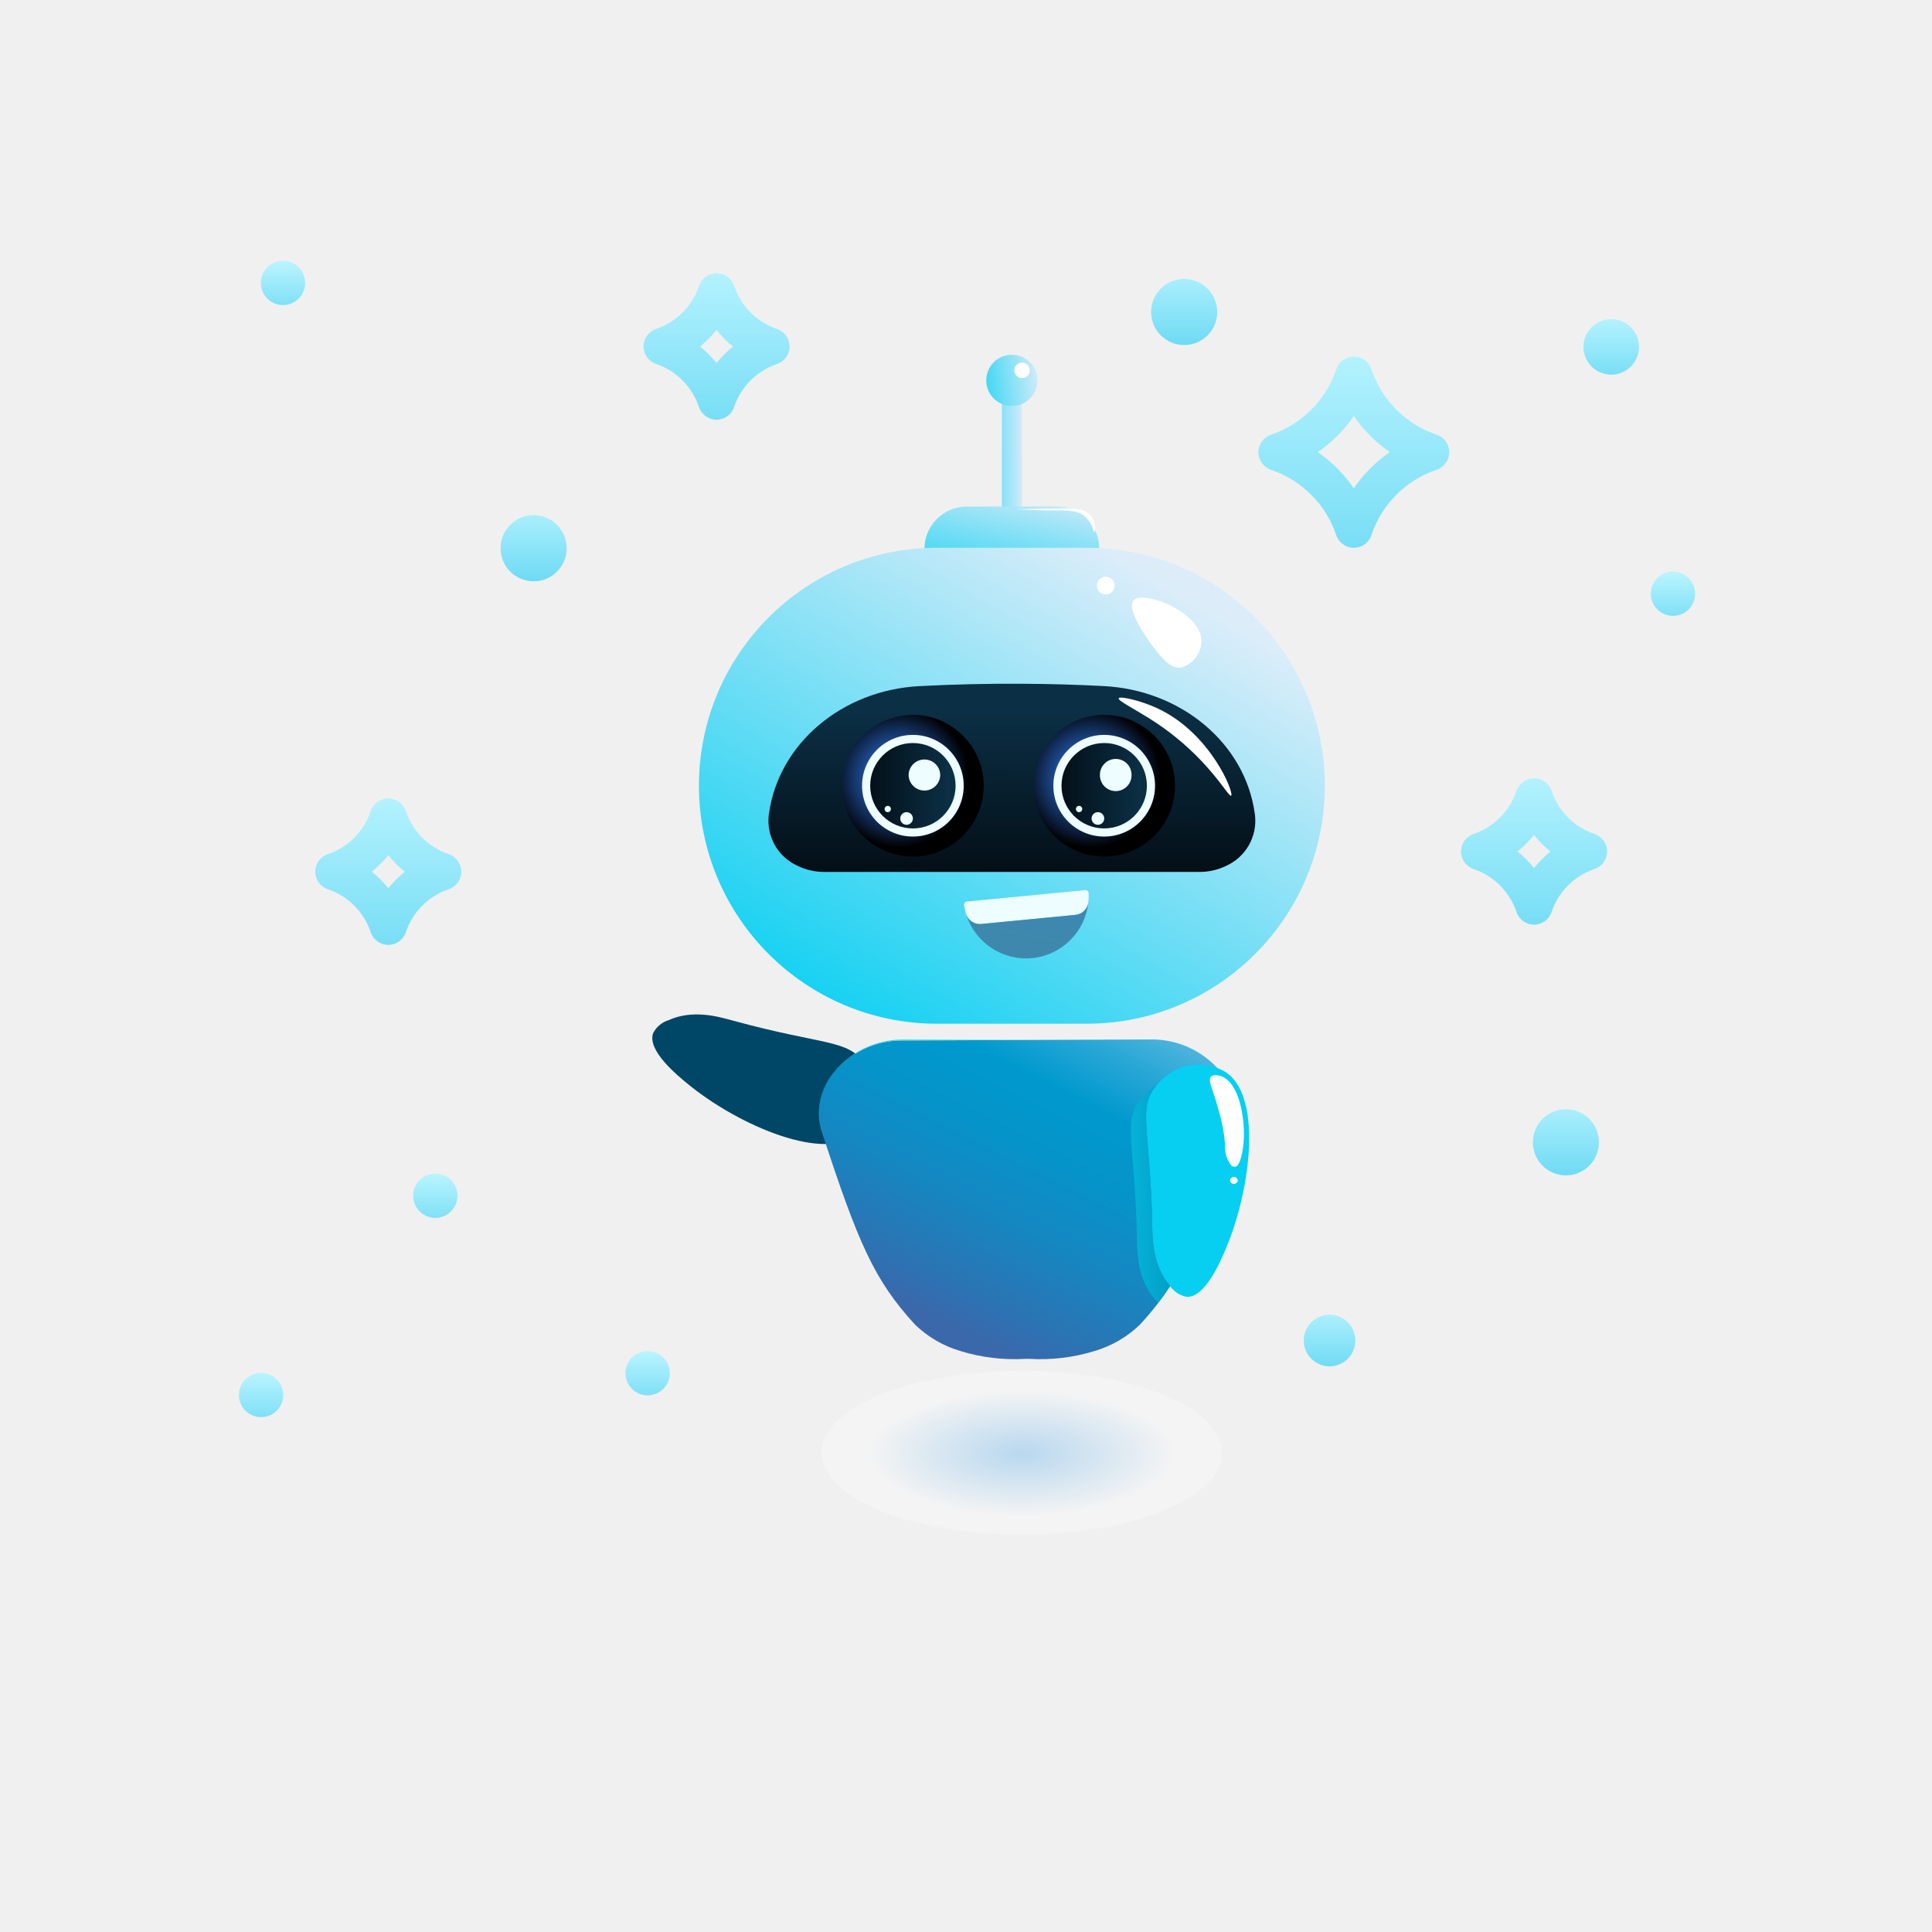
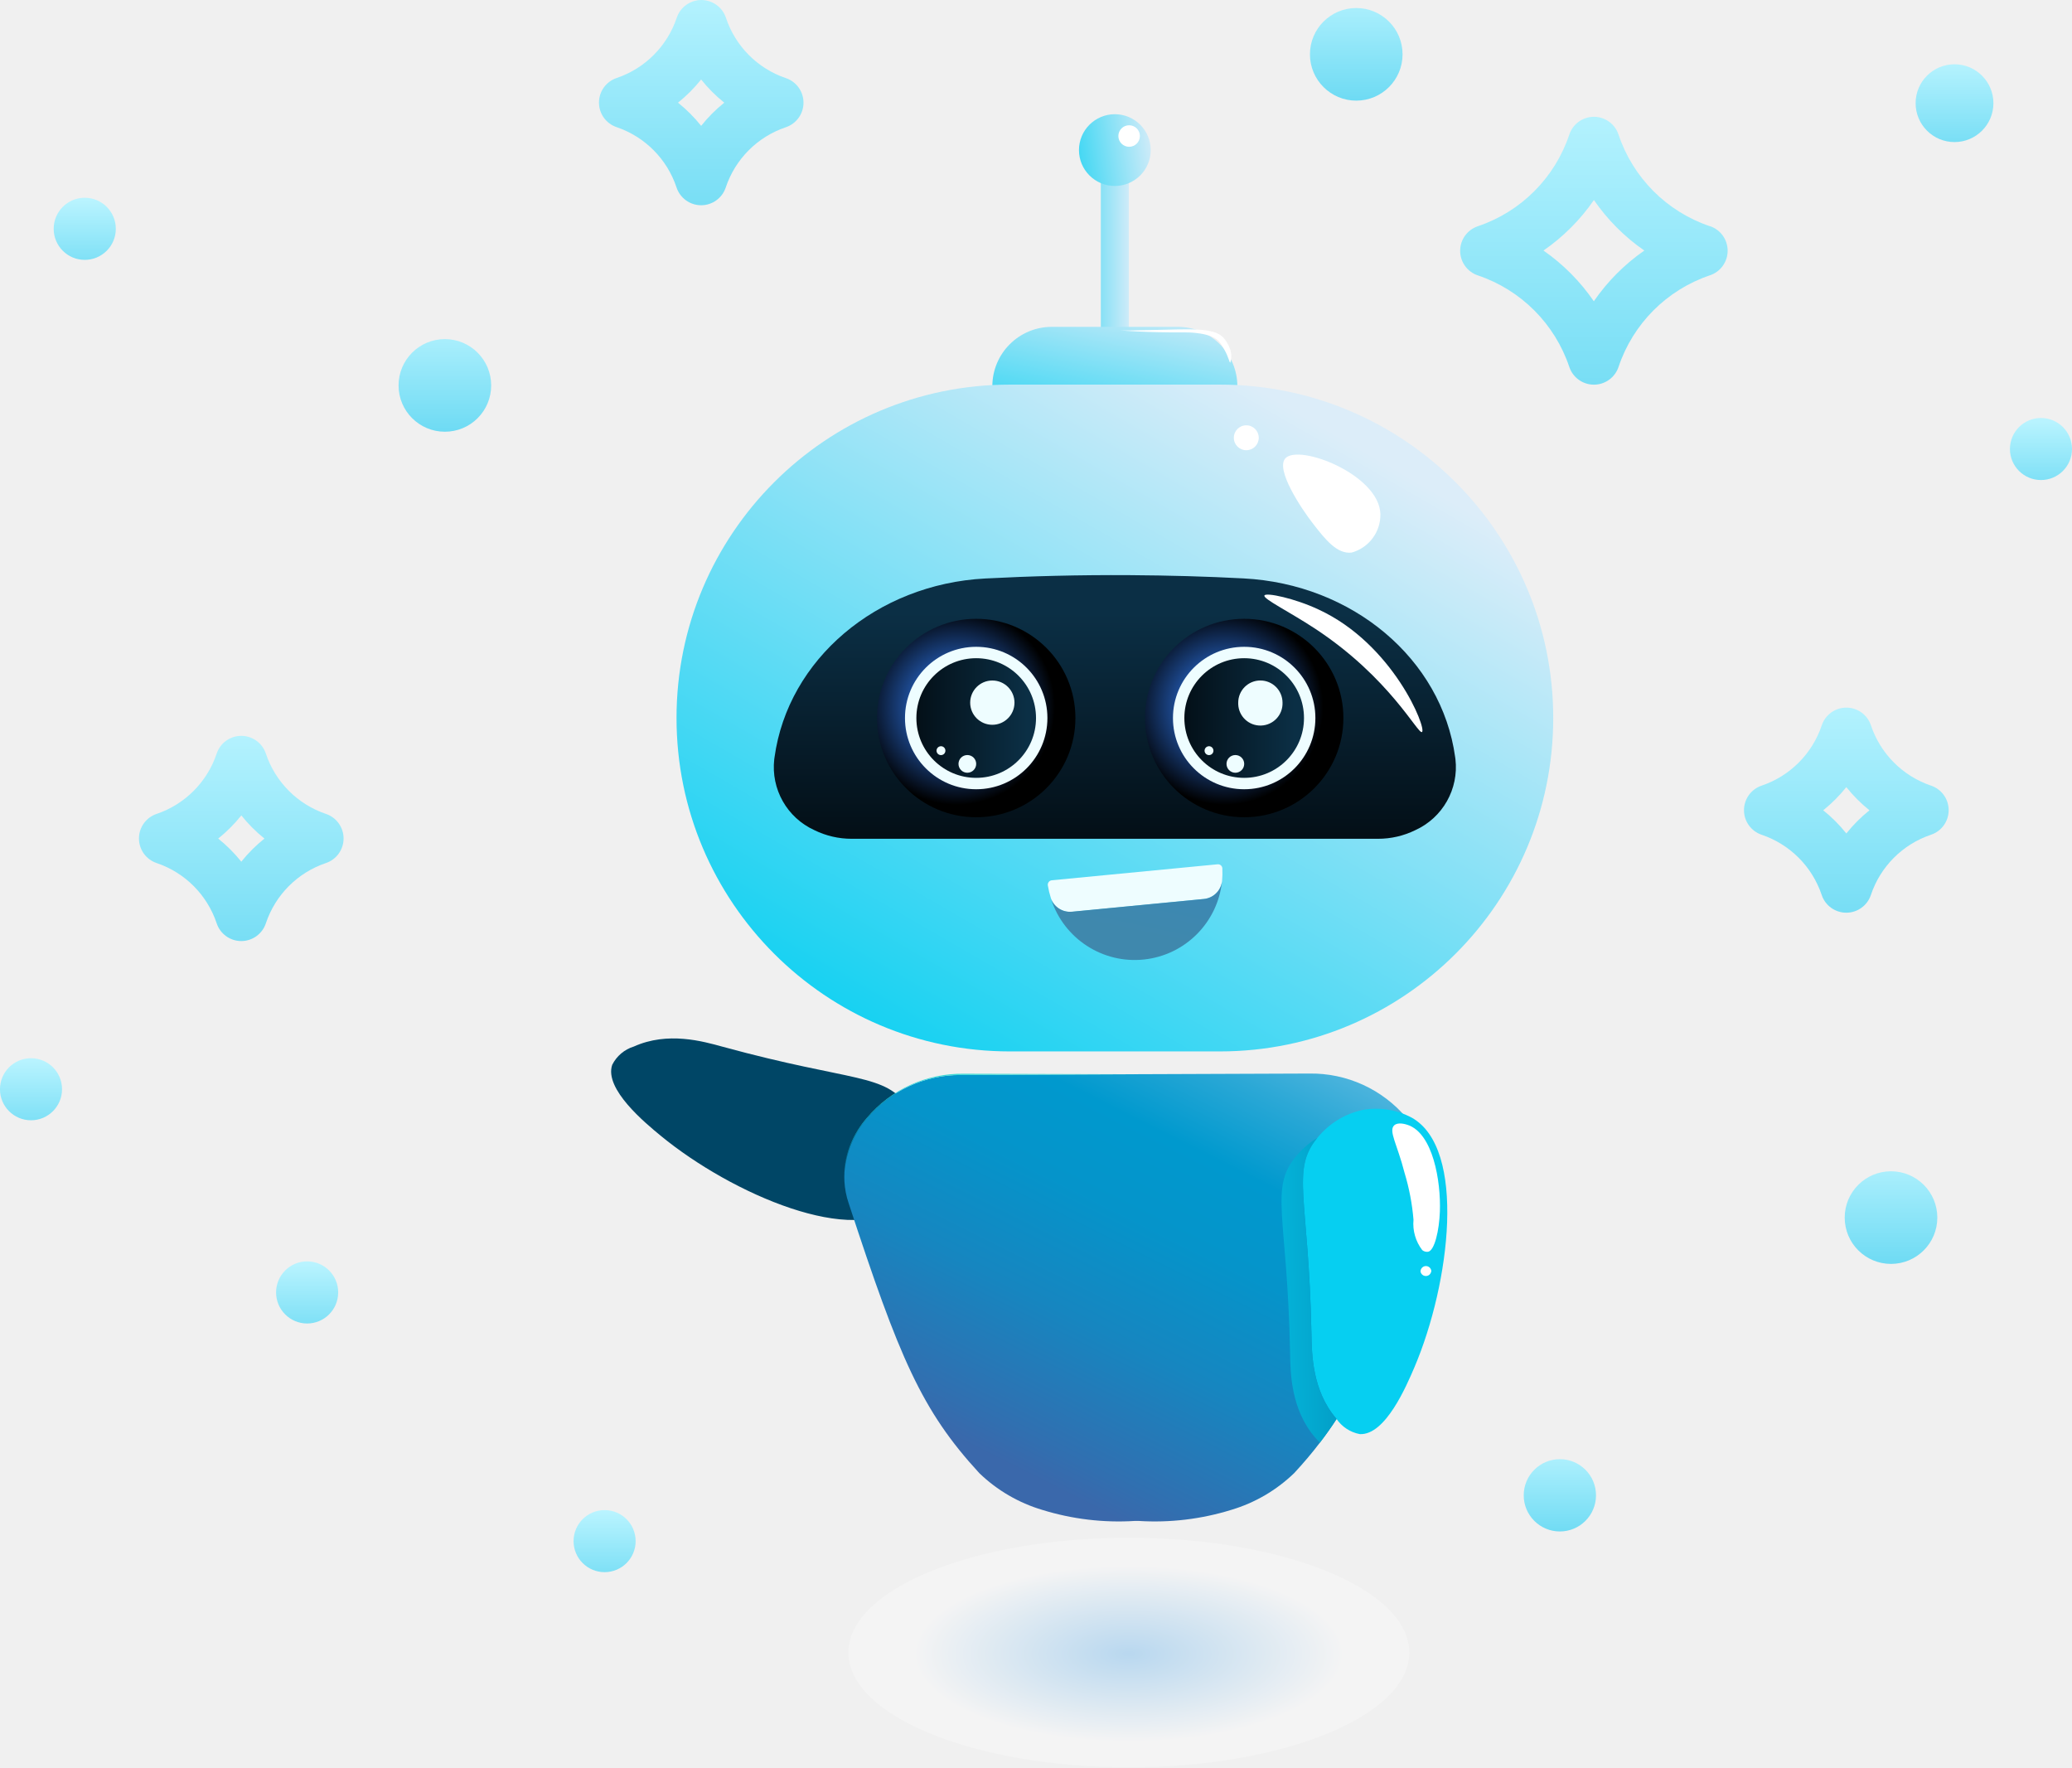
- <svg xmlns="http://www.w3.org/2000/svg" xmlns:xlink="http://www.w3.org/1999/xlink" id="Capa_1" data-name="Capa 1" viewBox="0 0 1000 1000">
+ <svg xmlns="http://www.w3.org/2000/svg" xmlns:xlink="http://www.w3.org/1999/xlink" id="Capa_1" data-name="Capa 1" viewBox="0 0 693.09 591.12">
  <defs>
-     <style>.cls-1{fill:url(#Degradado_sin_nombre_44);}.cls-2{fill:url(#Degradado_sin_nombre_14);}.cls-3{fill:url(#Degradado_sin_nombre_14-2);}.cls-4{fill:url(#Degradado_sin_nombre_14-3);}.cls-5{fill:url(#Degradado_sin_nombre_9);}.cls-6{fill:url(#Degradado_sin_nombre_8);}.cls-7{fill:#eefdff;}.cls-8{fill:url(#Degradado_sin_nombre_9-2);}.cls-9{fill:url(#Degradado_sin_nombre_8-2);}.cls-10{fill:url(#Degradado_sin_nombre_9-3);}.cls-11{fill:url(#Degradado_sin_nombre_14-4);}.cls-12{fill:#fff;}.cls-13{fill:url(#Degradado_sin_nombre_11);}.cls-14{fill:url(#Degradado_sin_nombre_12);}.cls-15{fill:url(#Degradado_sin_nombre_13);}.cls-16{fill:url(#Degradado_sin_nombre_14-5);}.cls-17{fill:url(#Degradado_sin_nombre_15);}.cls-18{opacity:0.25;isolation:isolate;fill:url(#Degradado_sin_nombre_16);}.cls-19{fill:url(#Degradado_sin_nombre_30);}.cls-20{fill:url(#Degradado_sin_nombre_30-2);}.cls-21{fill:url(#Degradado_sin_nombre_30-3);}.cls-22{fill:url(#Degradado_sin_nombre_30-4);}.cls-23{fill:url(#Degradado_sin_nombre_30-5);}.cls-24{fill:url(#Degradado_sin_nombre_30-6);}.cls-25{fill:url(#Degradado_sin_nombre_30-7);}.cls-26{fill:url(#Degradado_sin_nombre_30-8);}.cls-27{fill:url(#Degradado_sin_nombre_30-9);}.cls-28{fill:url(#Degradado_sin_nombre_30-10);}.cls-29{fill:url(#Degradado_sin_nombre_30-11);}.cls-30{fill:url(#Degradado_sin_nombre_30-12);}.cls-31{fill:url(#Degradado_sin_nombre_30-13);}.cls-32{fill:url(#Degradado_sin_nombre_30-14);}</style>
-     <linearGradient id="Degradado_sin_nombre_44" x1="-1879.65" y1="984.8" x2="-1872.61" y2="997.19" gradientTransform="matrix(23.67, 0, 0, -13.79, 44364.21, 14672.98)" gradientUnits="userSpaceOnUse">
+     <style>.cls-1{fill:url(#Degradado_sin_nombre_20);}.cls-2{fill:url(#Degradado_sin_nombre_19);}.cls-3{fill:url(#Degradado_sin_nombre_19-2);}.cls-4{fill:url(#Degradado_sin_nombre_19-3);}.cls-5{fill:url(#Degradado_sin_nombre_9);}.cls-6{fill:url(#Degradado_sin_nombre_8);}.cls-7{fill:#eefdff;}.cls-8{fill:url(#Degradado_sin_nombre_9-2);}.cls-9{fill:url(#Degradado_sin_nombre_8-2);}.cls-10{fill:url(#Degradado_sin_nombre_9-3);}.cls-11{fill:url(#Degradado_sin_nombre_19-4);}.cls-12{fill:#fff;}.cls-13{fill:url(#Degradado_sin_nombre_11);}.cls-14{fill:url(#Degradado_sin_nombre_12);}.cls-15{fill:url(#Degradado_sin_nombre_13);}.cls-16{fill:url(#Degradado_sin_nombre_19-5);}.cls-17{fill:url(#Degradado_sin_nombre_15);}.cls-18{opacity:0.25;isolation:isolate;fill:url(#Degradado_sin_nombre_16);}.cls-19{fill:url(#Degradado_sin_nombre_30);}.cls-20{fill:url(#Degradado_sin_nombre_30-2);}.cls-21{fill:url(#Degradado_sin_nombre_30-3);}.cls-22{fill:url(#Degradado_sin_nombre_30-4);}.cls-23{fill:url(#Degradado_sin_nombre_30-5);}.cls-24{fill:url(#Degradado_sin_nombre_30-6);}.cls-25{fill:url(#Degradado_sin_nombre_30-7);}.cls-26{fill:url(#Degradado_sin_nombre_30-8);}.cls-27{fill:url(#Degradado_sin_nombre_30-9);}.cls-28{fill:url(#Degradado_sin_nombre_30-10);}.cls-29{fill:url(#Degradado_sin_nombre_30-11);}.cls-30{fill:url(#Degradado_sin_nombre_30-12);}.cls-31{fill:url(#Degradado_sin_nombre_30-13);}.cls-32{fill:url(#Degradado_sin_nombre_30-14);}</style>
+     <linearGradient id="Degradado_sin_nombre_20" x1="-1701.72" y1="-319.62" x2="-1695.35" y2="-330.83" gradientTransform="translate(40147.59 5399.04) scale(23.67 13.79)" gradientUnits="userSpaceOnUse">
      <stop offset="0" stop-color="#06bed8" />
      <stop offset="1" stop-color="#004666" />
    </linearGradient>
-     <linearGradient id="Degradado_sin_nombre_14" x1="-946.04" y1="1041.97" x2="-931.45" y2="1042.29" gradientTransform="matrix(2.13, 0, 0, -13.96, 2514.88, 14785.3)" gradientUnits="userSpaceOnUse">
+     <linearGradient id="Degradado_sin_nombre_19" x1="-877.34" y1="-370.77" x2="-864.14" y2="-371.06" gradientTransform="translate(2220 5264.14) scale(2.13 13.96)" gradientUnits="userSpaceOnUse">
      <stop offset="0" stop-color="#06cff1" />
      <stop offset="1" stop-color="#dcedf9" />
    </linearGradient>
-     <linearGradient id="Degradado_sin_nombre_14-2" x1="-1830.27" y1="1029.73" x2="-1827.31" y2="1036.5" gradientTransform="matrix(18.62, 0, 0, -9.18, 34568.81, 9764.97)" xlink:href="#Degradado_sin_nombre_14" />
-     <linearGradient id="Degradado_sin_nombre_14-3" x1="-1913.46" y1="1043.58" x2="-1910.18" y2="1047.89" gradientTransform="matrix(66.62, 0, 0, -50.66, 127871.2, 53393.92)" xlink:href="#Degradado_sin_nombre_14" />
-     <linearGradient id="Degradado_sin_nombre_9" x1="-1902.49" y1="1035.82" x2="-1902.46" y2="1040.19" gradientTransform="matrix(51.82, 0, 0, -20.02, 99116.95, 21192.53)" gradientUnits="userSpaceOnUse">
+     <linearGradient id="Degradado_sin_nombre_19-2" x1="-1657.22" y1="-366.75" x2="-1654.54" y2="-372.88" gradientTransform="translate(31206.79 3522.89) scale(18.62 9.18)" xlink:href="#Degradado_sin_nombre_19" />
+     <linearGradient id="Degradado_sin_nombre_19-3" x1="-1731" y1="-362.13" x2="-1728.03" y2="-366.04" gradientTransform="translate(115665.88 18827.16) scale(66.62 50.66)" xlink:href="#Degradado_sin_nombre_19" />
+     <linearGradient id="Degradado_sin_nombre_9" x1="-1721.48" y1="-361.14" x2="-1721.46" y2="-365.09" gradientTransform="translate(89664.43 7644.81) scale(51.82 20.02)" gradientUnits="userSpaceOnUse">
      <stop offset="0" stop-color="#030d14" />
      <stop offset="1" stop-color="#0b2f45" />
    </linearGradient>
-     <radialGradient id="Degradado_sin_nombre_8" cx="-1804.37" cy="1033.82" r="2.41" gradientTransform="matrix(15.08, 0, 0, -15.08, 27675.13, 15992.49)" gradientUnits="userSpaceOnUse">
+     <radialGradient id="Degradado_sin_nombre_8" cx="-1634.72" cy="-362.51" r="2.18" gradientTransform="translate(24971.55 5703.01) scale(15.08)" gradientUnits="userSpaceOnUse">
      <stop offset="0.13" stop-color="#3280fc" />
      <stop offset="1" />
    </radialGradient>
-     <linearGradient id="Degradado_sin_nombre_9-2" x1="-1714.9" y1="1022.44" x2="-1710.04" y2="1022.44" gradientTransform="matrix(9.09, 0, 0, -9.09, 16035.42, 9698.65)" xlink:href="#Degradado_sin_nombre_9" />
-     <radialGradient id="Degradado_sin_nombre_8-2" cx="-1799.15" cy="1033.82" r="2.41" gradientTransform="matrix(15.08, 0, 0, -15.08, 27695.5, 15992.49)" xlink:href="#Degradado_sin_nombre_8" />
-     <linearGradient id="Degradado_sin_nombre_9-3" x1="-1706.24" y1="1022.44" x2="-1701.38" y2="1022.44" gradientTransform="matrix(9.09, 0, 0, -9.09, 16055.78, 9698.65)" xlink:href="#Degradado_sin_nombre_9" />
-     <linearGradient id="Degradado_sin_nombre_14-4" x1="-1555.82" y1="1033.17" x2="-1548.28" y2="1034.27" gradientTransform="matrix(5.45, 0, 0, -5.45, 8978.14, 5833.79)" xlink:href="#Degradado_sin_nombre_14" />
-     <linearGradient id="Degradado_sin_nombre_11" x1="-1778.9" y1="997.05" x2="-1774.03" y2="1007.61" gradientTransform="matrix(12.98, 0, 0, -5.98, 23607.21, 6445.69)" gradientUnits="userSpaceOnUse">
+     <linearGradient id="Degradado_sin_nombre_9-2" x1="-1555.84" y1="-360.63" x2="-1551.43" y2="-360.63" gradientTransform="translate(14445.98 3518.31) scale(9.09)" xlink:href="#Degradado_sin_nombre_9" />
+     <radialGradient id="Degradado_sin_nombre_8-2" cx="-1630.12" cy="-362.51" r="2.18" gradientTransform="translate(24991.92 5703.01) scale(15.08)" xlink:href="#Degradado_sin_nombre_8" />
+     <linearGradient id="Degradado_sin_nombre_9-3" x1="-1548.21" y1="-360.63" x2="-1543.81" y2="-360.63" gradientTransform="translate(14466.34 3518.31) scale(9.09)" xlink:href="#Degradado_sin_nombre_9" />
+     <linearGradient id="Degradado_sin_nombre_19-4" x1="-1415.71" y1="-384.76" x2="-1408.88" y2="-385.76" gradientTransform="translate(8150.44 2281.09) scale(5.45)" xlink:href="#Degradado_sin_nombre_19" />
+     <linearGradient id="Degradado_sin_nombre_11" x1="-1611.88" y1="-349.19" x2="-1607.47" y2="-358.75" gradientTransform="translate(21378.93 2529.41) scale(12.98 5.98)" gradientUnits="userSpaceOnUse">
      <stop offset="0" stop-color="#3f88ad" />
      <stop offset="1" stop-color="#3487c4" />
    </linearGradient>
-     <linearGradient id="Degradado_sin_nombre_12" x1="-1897.01" y1="1036.78" x2="-1893.24" y2="1042.53" gradientTransform="matrix(44.43, 0, 0, -34.03, 84750.36, 35955.21)" gradientUnits="userSpaceOnUse">
+     <linearGradient id="Degradado_sin_nombre_12" x1="-1716.57" y1="-358.05" x2="-1713.16" y2="-363.26" gradientTransform="translate(76672.38 12796.63) scale(44.43 34.03)" gradientUnits="userSpaceOnUse">
      <stop offset="0" stop-color="#3a68ab" />
      <stop offset="0.05" stop-color="#316fb0" />
      <stop offset="0.24" stop-color="#1686c0" />
      <stop offset="0.41" stop-color="#0594ca" />
      <stop offset="0.54" stop-color="#0099ce" />
      <stop offset="0.66" stop-color="#2ba8d6" />
      <stop offset="0.92" stop-color="#99cfed" />
      <stop offset="1" stop-color="#bcdcf4" />
    </linearGradient>
-     <linearGradient id="Degradado_sin_nombre_13" x1="-1850.07" y1="997.6" x2="-1845.54" y2="1013.25" gradientTransform="matrix(22.21, 0, 0, -7.52, 41551.36, 8078.18)" gradientUnits="userSpaceOnUse">
+     <linearGradient id="Degradado_sin_nombre_13" x1="-1675.34" y1="-343.3" x2="-1671.24" y2="-357.47" gradientTransform="translate(37606.3 3105.46) scale(22.21 7.52)" gradientUnits="userSpaceOnUse">
      <stop offset="0.04" stop-color="#06cff1" />
      <stop offset="1" stop-color="#defa8e" />
    </linearGradient>
-     <linearGradient id="Degradado_sin_nombre_14-5" x1="-1585.85" y1="1070.02" x2="-1573.28" y2="1072.92" gradientTransform="matrix(10.97, 0, 0, -24.72, 19714.97, 26171.55)" xlink:href="#Degradado_sin_nombre_14" />
-     <linearGradient id="Degradado_sin_nombre_15" x1="-1425.85" y1="1031.71" x2="-1404.58" y2="1033.71" gradientTransform="matrix(4.18, 0, 0, -23.16, 6518.17, 24535.99)" gradientUnits="userSpaceOnUse">
+     <linearGradient id="Degradado_sin_nombre_19-5" x1="-1438.27" y1="-390.19" x2="-1426.89" y2="-392.82" gradientTransform="translate(17860.55 9399.63) scale(10.97 24.72)" xlink:href="#Degradado_sin_nombre_19" />
+     <linearGradient id="Degradado_sin_nombre_15" x1="-1300.95" y1="-356.34" x2="-1281.7" y2="-358.15" gradientTransform="translate(5926.69 8834.23) scale(4.18 23.16)" gradientUnits="userSpaceOnUse">
      <stop offset="0" stop-color="#06cff1" />
      <stop offset="1" stop-color="#0074a2" />
    </linearGradient>
-     <radialGradient id="Degradado_sin_nombre_16" cx="528.91" cy="751.93" r="79.18" gradientTransform="translate(0 444.1) scale(1 0.41)" gradientUnits="userSpaceOnUse">
+     <radialGradient id="Degradado_sin_nombre_16" cx="462.3" cy="555.17" r="71.69" gradientTransform="matrix(1, 0, 0, -0.41, -84.7, 780.76)" gradientUnits="userSpaceOnUse">
      <stop offset="0" stop-color="#128eec" />
      <stop offset="1" stop-color="#fff" />
    </radialGradient>
-     <linearGradient id="Degradado_sin_nombre_30" x1="-1822.46" y1="1003.78" x2="-1822.46" y2="1045.84" gradientTransform="matrix(15.55, 0, 0, -15.58, 28534.26, 16535.28)" gradientUnits="userSpaceOnUse">
+     <linearGradient id="Degradado_sin_nombre_30" x1="-1650.33" y1="-335" x2="-1650.33" y2="-373.08" gradientTransform="translate(25827.96 6033.4) scale(15.55 15.58)" gradientUnits="userSpaceOnUse">
      <stop offset="0" stop-color="#3194f8" />
      <stop offset="0.32" stop-color="#63a7f5" />
      <stop offset="0.47" stop-color="#2ac4e9" />
      <stop offset="0.75" stop-color="#baf4ff" />
      <stop offset="0.9" stop-color="#efbad3" />
      <stop offset="1" stop-color="#efbad3" />
    </linearGradient>
-     <linearGradient id="Degradado_sin_nombre_30-2" x1="-1792.2" y1="1004.31" x2="-1792.2" y2="1046.37" gradientTransform="matrix(15.55, 0, 0, -15.58, 28664.03, 16532.07)" xlink:href="#Degradado_sin_nombre_30" />
-     <linearGradient id="Degradado_sin_nombre_30-3" x1="-1813.82" y1="1017.63" x2="-1813.82" y2="1059.69" gradientTransform="matrix(15.55, 0, 0, -15.58, 28576.98, 16479.39)" xlink:href="#Degradado_sin_nombre_30" />
-     <linearGradient id="Degradado_sin_nombre_30-4" x1="-1529.48" y1="933.77" x2="-1529.48" y2="975.83" gradientTransform="matrix(5.49, 0, 0, -5.49, 9081.95, 5973.84)" xlink:href="#Degradado_sin_nombre_30" />
-     <linearGradient id="Degradado_sin_nombre_30-5" x1="-1606.83" y1="964.92" x2="-1606.83" y2="1006.98" gradientTransform="matrix(7.04, 0, 0, -7.04, 12116.18, 7579.8)" xlink:href="#Degradado_sin_nombre_30" />
-     <linearGradient id="Degradado_sin_nombre_30-6" x1="-1667.15" y1="999.64" x2="-1667.15" y2="1041.7" gradientTransform="matrix(7.04, 0, 0, -7.04, 12006.3, 7516.57)" xlink:href="#Degradado_sin_nombre_30" />
-     <linearGradient id="Degradado_sin_nombre_30-7" x1="-1629.14" y1="1013.44" x2="-1629.14" y2="1055.5" gradientTransform="matrix(7.04, 0, 0, -7.04, 12075.55, 7491.43)" xlink:href="#Degradado_sin_nombre_30" />
-     <linearGradient id="Degradado_sin_nombre_30-8" x1="-1539.44" y1="931.78" x2="-1539.44" y2="973.84" gradientTransform="matrix(4.71, 0, 0, -4.71, 7482.24, 5144.9)" xlink:href="#Degradado_sin_nombre_30" />
-     <linearGradient id="Degradado_sin_nombre_30-9" x1="-1554.63" y1="914.4" x2="-1554.63" y2="956.46" gradientTransform="matrix(4.71, 0, 0, -4.71, 7463.68, 5166.09)" xlink:href="#Degradado_sin_nombre_30" />
-     <linearGradient id="Degradado_sin_nombre_30-10" x1="-1552.73" y1="1011.4" x2="-1552.73" y2="1053.46" gradientTransform="matrix(4.71, 0, 0, -4.71, 7466, 5047.73)" xlink:href="#Degradado_sin_nombre_30" />
-     <linearGradient id="Degradado_sin_nombre_30-11" x1="-1431.49" y1="984.29" x2="-1431.49" y2="1026.35" gradientTransform="matrix(4.71, 0, 0, -4.71, 7613.94, 5080.81)" xlink:href="#Degradado_sin_nombre_30" />
-     <linearGradient id="Degradado_sin_nombre_30-12" x1="-1520.92" y1="916.3" x2="-1520.92" y2="958.36" gradientTransform="matrix(4.71, 0, 0, -4.71, 7504.8, 5163.77)" xlink:href="#Degradado_sin_nombre_30" />
-     <linearGradient id="Degradado_sin_nombre_30-13" x1="-1539.6" y1="1009.25" x2="-1539.6" y2="1051.31" gradientTransform="matrix(5.91, 0, 0, -5.91, 9936.11, 6313.73)" xlink:href="#Degradado_sin_nombre_30" />
-     <linearGradient id="Degradado_sin_nombre_30-14" x1="-1831.43" y1="1016.7" x2="-1831.43" y2="1058.76" gradientTransform="matrix(20.32, 0, 0, -20.36, 37911.13, 21515.78)" xlink:href="#Degradado_sin_nombre_30" />
+     <linearGradient id="Degradado_sin_nombre_30-2" x1="-1624.14" y1="-335.46" x2="-1624.14" y2="-373.54" gradientTransform="translate(25957.73 6030.19) scale(15.55 15.58)" xlink:href="#Degradado_sin_nombre_30" />
+     <linearGradient id="Degradado_sin_nombre_30-3" x1="-1643.18" y1="-347.2" x2="-1643.18" y2="-385.28" gradientTransform="translate(25870.68 5977.51) scale(15.55 15.58)" xlink:href="#Degradado_sin_nombre_30" />
+     <linearGradient id="Degradado_sin_nombre_30-4" x1="-1391.68" y1="-295.79" x2="-1391.68" y2="-333.87" gradientTransform="translate(8246.81 2393.7) scale(5.49)" xlink:href="#Degradado_sin_nombre_30" />
+     <linearGradient id="Degradado_sin_nombre_30-5" x1="-1459.59" y1="-315.55" x2="-1459.59" y2="-353.63" gradientTransform="translate(10992.74 2936.36) scale(7.04)" xlink:href="#Degradado_sin_nombre_30" />
+     <linearGradient id="Degradado_sin_nombre_30-6" x1="-1512.69" y1="-346.14" x2="-1512.69" y2="-384.22" gradientTransform="translate(10882.86 2873.13) scale(7.04)" xlink:href="#Degradado_sin_nombre_30" />
+     <linearGradient id="Degradado_sin_nombre_30-7" x1="-1479.22" y1="-358.29" x2="-1479.22" y2="-396.37" gradientTransform="translate(10952.11 2847.99) scale(7.04)" xlink:href="#Degradado_sin_nombre_30" />
+     <linearGradient id="Degradado_sin_nombre_30-8" x1="-1402.28" y1="-299.92" x2="-1402.28" y2="-338" gradientTransform="translate(6792.18 2099.84) scale(4.71)" xlink:href="#Degradado_sin_nombre_30" />
+     <linearGradient id="Degradado_sin_nombre_30-9" x1="-1417.95" y1="-318.87" x2="-1417.95" y2="-356.95" gradientTransform="translate(6773.62 2121.03) scale(4.71)" xlink:href="#Degradado_sin_nombre_30" />
+     <linearGradient id="Degradado_sin_nombre_30-10" x1="-1414.64" y1="-354.77" x2="-1414.64" y2="-392.85" gradientTransform="translate(6775.94 2002.67) scale(4.71)" xlink:href="#Degradado_sin_nombre_30" />
+     <linearGradient id="Degradado_sin_nombre_30-11" x1="-1307.11" y1="-346.18" x2="-1307.11" y2="-384.25" gradientTransform="translate(6923.88 2035.75) scale(4.71)" xlink:href="#Degradado_sin_nombre_30" />
+     <linearGradient id="Degradado_sin_nombre_30-12" x1="-1385.94" y1="-286.29" x2="-1385.94" y2="-324.37" gradientTransform="translate(6814.74 2118.71) scale(4.71)" xlink:href="#Degradado_sin_nombre_30" />
+     <linearGradient id="Degradado_sin_nombre_30-13" x1="-1401.75" y1="-359.88" x2="-1401.75" y2="-397.96" gradientTransform="translate(8938.15 2314.87) scale(5.91)" xlink:href="#Degradado_sin_nombre_30" />
+     <linearGradient id="Degradado_sin_nombre_30-14" x1="-1658.45" y1="-343.5" x2="-1658.45" y2="-381.58" gradientTransform="translate(34317.61 7734.82) scale(20.32 20.36)" xlink:href="#Degradado_sin_nombre_30" />
  </defs>
  <g id="Grupo_198" data-name="Grupo 198">
    <g id="Grupo_197" data-name="Grupo 197">
-       <path id="Trazado_3" data-name="Trazado 3" class="cls-1" d="M378.84,528.13c48.63,13.31,60.09,9.59,68.75,22.61a29.72,29.72,0,0,1,5.06,19,28.18,28.18,0,0,1-7.91,16.5c-16.65,16.12-62.47-3.6-88.71-25.17-5.72-4.7-21.07-17.31-18-26.26a13.39,13.39,0,0,1,8-6.76C358.56,522.41,371.51,526.12,378.84,528.13Z" />
-       <rect id="Rectángulo_1" data-name="Rectángulo 1" class="cls-2" x="518.57" y="201.4" width="10.34" height="67.89" />
-       <rect id="Rectángulo_2" data-name="Rectángulo 2" class="cls-3" x="478.48" y="262.18" width="90.53" height="44.62" rx="21.97" />
-       <path id="Rectángulo_3" data-name="Rectángulo 3" class="cls-4" d="M484.94,283.51h77.6A123.17,123.17,0,0,1,685.71,406.69h0A123.17,123.17,0,0,1,562.54,529.87h-77.6A123.18,123.18,0,0,1,361.77,406.69h0A123.18,123.18,0,0,1,484.94,283.51Z" />
-       <path id="Trazado_4" data-name="Trazado 4" class="cls-5" d="M634.76,448.11h0a31.24,31.24,0,0,1-13.82,3.2H426.54a31.24,31.24,0,0,1-13.82-3.2h0a25.57,25.57,0,0,1-14.82-26.2l.11-.77c5-36.11,37.69-63.88,77.78-66,17-.88,34.77-1.34,53.34-1.23q21.82.12,42.15,1.2c40.25,2.08,73.19,29.73,78.19,66l.11.78A25.57,25.57,0,0,1,634.76,448.11Z" />
+       <path id="Trazado_3" data-name="Trazado 3" class="cls-1" d="M326.43,480.7c44,12.05,54.41,8.69,62.25,20.47a27,27,0,0,1,4.58,17.21,25.52,25.52,0,0,1-7.16,14.93c-15.08,14.6-56.56-3.26-80.32-22.78-5.18-4.26-19.07-15.68-16.29-23.78a12.08,12.08,0,0,1,7.24-6.12C308.07,475.53,319.8,478.88,326.43,480.7Z" transform="translate(-84.7 -130.6)" />
+       <rect id="Rectángulo_1" data-name="Rectángulo 1" class="cls-2" x="368.24" y="54.3" width="9.36" height="61.46" />
+       <rect id="Rectángulo_2" data-name="Rectángulo 2" class="cls-3" x="331.94" y="109.32" width="81.96" height="40.4" rx="19.89" />
+       <path id="Rectángulo_3" data-name="Rectángulo 3" class="cls-4" d="M422.49,259.24h70.26A111.51,111.51,0,0,1,604.26,370.75h0a111.52,111.52,0,0,1-111.5,111.52H422.49A111.52,111.52,0,0,1,311,370.76h0A111.51,111.51,0,0,1,422.49,259.24Z" transform="translate(-84.7 -130.6)" />
+       <path id="Trazado_4" data-name="Trazado 4" class="cls-5" d="M558.13,408.26h0a28.23,28.23,0,0,1-12.51,2.89h-176a28.23,28.23,0,0,1-12.51-2.89h0a23.15,23.15,0,0,1-13.42-23.72l.1-.7c4.53-32.69,34.12-57.83,70.42-59.75,15.39-.8,31.48-1.22,48.29-1.12q19.75.12,38.16,1.09c36.44,1.88,66.26,26.92,70.79,59.75l.1.71A23.16,23.16,0,0,1,558.13,408.26Z" transform="translate(-84.7 -130.6)" />
      <g id="Grupo_8" data-name="Grupo 8">
-         <circle id="Elipse_11" data-name="Elipse 11" class="cls-6" cx="472.51" cy="406.69" r="36.66" />
+         <circle id="Elipse_11" data-name="Elipse 11" class="cls-6" cx="326.54" cy="240.16" r="33.19" />
        <g id="Grupo_3" data-name="Grupo 3">
-           <circle id="Elipse_12" data-name="Elipse 12" class="cls-7" cx="472.51" cy="406.69" r="26.31" />
+           <circle id="Elipse_12" data-name="Elipse 12" class="cls-7" cx="326.54" cy="240.16" r="23.82" />
        </g>
        <g id="Grupo_4" data-name="Grupo 4">
-           <circle id="Elipse_13" data-name="Elipse 13" class="cls-8" cx="472.51" cy="406.69" r="22.1" />
+           <circle id="Elipse_13" data-name="Elipse 13" class="cls-8" cx="326.54" cy="240.16" r="20.01" />
        </g>
        <g id="Grupo_5" data-name="Grupo 5">
-           <path id="Trazado_5" data-name="Trazado 5" class="cls-7" d="M486.66,401a8.19,8.19,0,0,1-8.19,8.19h0a8.18,8.18,0,0,1-8.18-8.18h0a8.19,8.19,0,0,1,16.37,0Z" />
+           <path id="Trazado_5" data-name="Trazado 5" class="cls-7" d="M424.05,365.61a7.42,7.42,0,0,1-7.42,7.41h0a7.4,7.4,0,0,1-7.4-7.4h0a7.41,7.41,0,0,1,14.82,0Z" transform="translate(-84.7 -130.6)" />
        </g>
        <g id="Grupo_6" data-name="Grupo 6">
-           <circle id="Elipse_14" data-name="Elipse 14" class="cls-7" cx="469.24" cy="423.64" r="3.27" />
+           <circle id="Elipse_14" data-name="Elipse 14" class="cls-7" cx="323.58" cy="255.5" r="2.96" />
        </g>
        <g id="Grupo_7" data-name="Grupo 7">
-           <path id="Trazado_6" data-name="Trazado 6" class="cls-7" d="M461.14,418.74a1.64,1.64,0,1,1-1.64-1.63A1.64,1.64,0,0,1,461.14,418.74Z" />
+           <path id="Trazado_6" data-name="Trazado 6" class="cls-7" d="M400.94,381.67a1.47,1.47,0,0,1-1.47,1.49,1.49,1.49,0,0,1-1.5-1.47,1.5,1.5,0,0,1,1.48-1.5h0A1.48,1.48,0,0,1,400.94,381.67Z" transform="translate(-84.7 -130.6)" />
        </g>
      </g>
      <g id="Grupo_14" data-name="Grupo 14">
-         <circle id="Elipse_15" data-name="Elipse 15" class="cls-9" cx="571.53" cy="406.69" r="36.66" />
+         <circle id="Elipse_15" data-name="Elipse 15" class="cls-9" cx="416.18" cy="240.16" r="33.19" />
        <g id="Grupo_9" data-name="Grupo 9">
-           <circle id="Elipse_16" data-name="Elipse 16" class="cls-7" cx="571.53" cy="406.69" r="26.31" />
+           <circle id="Elipse_16" data-name="Elipse 16" class="cls-7" cx="416.18" cy="240.16" r="23.82" />
        </g>
        <g id="Grupo_10" data-name="Grupo 10">
-           <circle id="Elipse_17" data-name="Elipse 17" class="cls-10" cx="571.53" cy="406.69" r="22.1" />
+           <circle id="Elipse_17" data-name="Elipse 17" class="cls-10" cx="416.18" cy="240.16" r="20.01" />
        </g>
        <g id="Grupo_11" data-name="Grupo 11">
-           <path id="Trazado_7" data-name="Trazado 7" class="cls-7" d="M585.69,401a8.19,8.19,0,1,1-16.37,0h0a8.18,8.18,0,0,1,8.18-8.18h0A8.19,8.19,0,0,1,585.69,401Z" />
+           <path id="Trazado_7" data-name="Trazado 7" class="cls-7" d="M513.71,365.61a7.41,7.41,0,1,1-14.82.51,4.34,4.34,0,0,1,0-.51h0a7.4,7.4,0,0,1,7.4-7.41h0A7.43,7.43,0,0,1,513.71,365.61Z" transform="translate(-84.7 -130.6)" />
        </g>
        <g id="Grupo_12" data-name="Grupo 12">
-           <circle id="Elipse_18" data-name="Elipse 18" class="cls-7" cx="568.27" cy="423.64" r="3.27" />
+           <circle id="Elipse_18" data-name="Elipse 18" class="cls-7" cx="413.23" cy="255.5" r="2.96" />
        </g>
        <g id="Grupo_13" data-name="Grupo 13">
-           <path id="Trazado_8" data-name="Trazado 8" class="cls-7" d="M560.17,418.74a1.64,1.64,0,1,1-1.64-1.63A1.63,1.63,0,0,1,560.17,418.74Z" />
+           <path id="Trazado_8" data-name="Trazado 8" class="cls-7" d="M490.6,381.67a1.47,1.47,0,0,1-1.47,1.49,1.49,1.49,0,0,1-1.5-1.47,1.5,1.5,0,0,1,1.48-1.5h0a1.47,1.47,0,0,1,1.48,1.47Z" transform="translate(-84.7 -130.6)" />
        </g>
      </g>
-       <path id="Trazado_9" data-name="Trazado 9" class="cls-11" d="M537,196.87a13.26,13.26,0,1,1-13.25-13.25A13.26,13.26,0,0,1,537,196.87Z" />
-       <path id="Trazado_10" data-name="Trazado 10" class="cls-12" d="M533,191.7a4,4,0,1,1-4.05-4A4,4,0,0,1,533,191.7Z" />
-       <path id="Trazado_11" data-name="Trazado 11" class="cls-12" d="M621.86,331.35a14.51,14.51,0,0,1-10.66,14.23c-5.42.59-9.76-4.95-14.22-10.67s-14-20.1-10.21-24.19C591.84,305.32,621.45,316.76,621.86,331.35Z" />
-       <circle id="Elipse_19" data-name="Elipse 19" class="cls-12" cx="572.31" cy="303.15" r="4.61" />
-       <path id="Trazado_12" data-name="Trazado 12" class="cls-12" d="M637.22,411.86c-1.46,1-11.78-19.94-39.44-38.15-9.73-6.39-19.32-11-18.75-12.28s11.39,1.15,20,5.17C626.64,379.39,639,410.62,637.22,411.86Z" />
-       <path id="Trazado_13" data-name="Trazado 13" class="cls-12" d="M566.39,275.4c-.33.05-.54-1.89-2.16-4.86a24.8,24.8,0,0,0-1.61-2.59c-2.78-3.82-12.19-3.73-12.93-3.73-14.67.13-24.09-.8-24.09-.71s6.88-.07,11.92-.17c14.22-.29,22.69-1,26.32,2.75a12.15,12.15,0,0,1,2.26,3.64A7.68,7.68,0,0,1,566.39,275.4Z" />
-       <path id="Trazado_14" data-name="Trazado 14" class="cls-7" d="M563.35,467a7.48,7.48,0,0,1-6.81,6.55L508,478.28a7.49,7.49,0,0,1-7.92-5.14A33.48,33.48,0,0,1,499,468.5a1.67,1.67,0,0,1,.33-1.24,1.61,1.61,0,0,1,1.12-.62l61.27-5.91a1.6,1.6,0,0,1,1.75,1.52A33.29,33.29,0,0,1,563.35,467Z" />
-       <path id="Trazado_15" data-name="Trazado 15" class="cls-13" d="M563.34,467a32.44,32.44,0,0,1-63.11,6.68,7.52,7.52,0,0,0,7.73,4.55l48.57-4.68A7.49,7.49,0,0,0,563.34,467Z" />
-       <path id="Trazado_16" data-name="Trazado 16" class="cls-14" d="M639.85,576.08v1.28a30.17,30.17,0,0,1-1.57,8.52c-13.37,40.85-21.4,62.36-32.61,79.78-1.94,3-4,5.9-6.17,8.73-2.87,3.79-6,7.47-9.51,11.27a56.85,56.85,0,0,1-23.28,13.58,95.5,95.5,0,0,1-34.18,4.08h-1.41a95.5,95.5,0,0,1-34.18-4.08,56.85,56.85,0,0,1-23.28-13.58c-21.34-23.22-29.54-42.52-48.29-99.78a30.24,30.24,0,0,1-1.55-8c-.05-1.1-.05-2.21,0-3.31a34.82,34.82,0,0,1,8.11-19.69,44.93,44.93,0,0,1,34.91-16.32l65-.28,63.78-.25a46,46,0,0,1,35.87,16.37,35.8,35.8,0,0,1,7.92,16.47c.13.82.25,1.65.33,2.47S639.85,575.17,639.85,576.08Z" />
-       <path id="Trazado_17" data-name="Trazado 17" class="cls-15" d="M531.81,538.3l-65,.27a44.92,44.92,0,0,0-35,16.34,34.75,34.75,0,0,0-8.11,19.69,34.48,34.48,0,0,1,8.36-20.18A46,46,0,0,1,468,538.05Z" />
-       <path id="Trazado_18" data-name="Trazado 18" class="cls-16" d="M596.38,634c-1-50.38-7.78-60.35,2.29-72.34a29.59,29.59,0,0,1,16.75-10.21,28.19,28.19,0,0,1,18.07,2.92c20.16,11.42,14.18,61,.9,92.21-2.92,6.8-10.67,25.1-20.14,24.66a13.4,13.4,0,0,1-8.75-5.79C596.62,655.08,596.52,641.61,596.38,634Z" />
-       <path id="Trazado_19" data-name="Trazado 19" class="cls-17" d="M605.65,665.68c-1.95,3-4,5.9-6.17,8.73-.7-.71-1.32-1.43-1.89-2.09-8.88-10.4-9-23.86-9.11-31.46-1-50.4-7.79-60.35,2.29-72.34a31.55,31.55,0,0,1,7.81-6.75c-9.93,12-3.16,22-2.21,72.24.13,7.6.25,21.07,9.12,31.48A1.46,1.46,0,0,1,605.65,665.68Z" />
-       <path id="Trazado_20" data-name="Trazado 20" class="cls-12" d="M634.08,592.05a82.7,82.7,0,0,0-3.33-17.36c-2.65-10.42-6-15.5-3.82-17.51,1.41-1.31,4.18-.42,4.82-.23,9.52,3,12.47,20.91,12.06,32.1-.25,6.84-1.95,14.5-4.43,14.84a2.87,2.87,0,0,1-2.09-.62A16,16,0,0,1,634.08,592.05Z" />
-       <path id="Trazado_21" data-name="Trazado 21" class="cls-12" d="M640.62,611.16a2,2,0,0,1-3.94,0h0a2,2,0,0,1,2-2h0a2,2,0,0,1,2,2Z" />
-       <ellipse id="Elipse_20" data-name="Elipse 20" class="cls-18" cx="528.91" cy="751.93" rx="103.63" ry="42.42" />
+       <path id="Trazado_9" data-name="Trazado 9" class="cls-11" d="M469.62,180.8a12,12,0,1,1-12-12h0A12,12,0,0,1,469.62,180.8Z" transform="translate(-84.7 -130.6)" />
+       <path id="Trazado_10" data-name="Trazado 10" class="cls-12" d="M466,176.12a3.6,3.6,0,1,1,0-.05Z" transform="translate(-84.7 -130.6)" />
+       <path id="Trazado_11" data-name="Trazado 11" class="cls-12" d="M546.45,302.55a13.13,13.13,0,0,1-9.65,12.88c-4.91.54-8.84-4.48-12.87-9.66s-12.68-18.2-9.25-21.9C519.27,279,546.08,289.34,546.45,302.55Z" transform="translate(-84.7 -130.6)" />
+       <circle id="Elipse_19" data-name="Elipse 19" class="cls-12" cx="416.89" cy="146.42" r="4.17" />
+       <path id="Trazado_12" data-name="Trazado 12" class="cls-12" d="M560.36,375.44c-1.32.9-10.67-18.05-35.71-34.54-8.81-5.79-17.49-10-17-11.12s10.31,1,18.1,4.68C550.78,346,562,374.32,560.36,375.44Z" transform="translate(-84.7 -130.6)" />
+       <path id="Trazado_13" data-name="Trazado 13" class="cls-12" d="M496.23,251.89c-.3.05-.49-1.71-2-4.4a23.47,23.47,0,0,0-1.46-2.34c-2.52-3.46-11-3.38-11.71-3.38-13.28.12-21.81-.72-21.81-.64s6.23-.06,10.79-.15c12.88-.27,20.55-.91,23.83,2.49a10.71,10.71,0,0,1,2.05,3.29A7,7,0,0,1,496.23,251.89Z" transform="translate(-84.7 -130.6)" />
+       <path id="Trazado_14" data-name="Trazado 14" class="cls-7" d="M493.48,425.36a6.77,6.77,0,0,1-6.17,5.93l-43.94,4.28a6.78,6.78,0,0,1-7.17-4.65,30.45,30.45,0,0,1-1-4.2,1.49,1.49,0,0,1,.3-1.12,1.47,1.47,0,0,1,1-.57L492,419.68a1.45,1.45,0,0,1,1.58,1.31.17.17,0,0,1,0,.07A30.88,30.88,0,0,1,493.48,425.36Z" transform="translate(-84.7 -130.6)" />
+       <path id="Trazado_15" data-name="Trazado 15" class="cls-13" d="M493.47,425.36a29.37,29.37,0,0,1-57.14,6.05,6.83,6.83,0,0,0,7,4.12l44-4.24A6.77,6.77,0,0,0,493.47,425.36Z" transform="translate(-84.7 -130.6)" />
+       <path id="Trazado_16" data-name="Trazado 16" class="cls-14" d="M562.74,524.12v1.15a27.41,27.41,0,0,1-1.42,7.72c-12.11,37-19.38,56.46-29.53,72.23-1.75,2.71-3.62,5.34-5.58,7.9-2.6,3.43-5.43,6.76-8.61,10.2a51.49,51.49,0,0,1-21.08,12.3,86.4,86.4,0,0,1-30.94,3.69H464.3a86.4,86.4,0,0,1-30.94-3.69,51.49,51.49,0,0,1-21.08-12.3c-19.32-21-26.74-38.49-43.72-90.33a27.55,27.55,0,0,1-1.4-7.24c-.05-1-.05-2,0-3a31.5,31.5,0,0,1,7.34-17.83,40.64,40.64,0,0,1,31.6-14.77l58.85-.26,57.75-.22a41.6,41.6,0,0,1,32.47,14.82,32.36,32.36,0,0,1,7.17,14.91c.12.74.23,1.49.3,2.23S562.74,523.29,562.74,524.12Z" transform="translate(-84.7 -130.6)" />
+       <path id="Trazado_17" data-name="Trazado 17" class="cls-15" d="M464.93,489.91l-58.85.25A40.67,40.67,0,0,0,374.39,505a31.47,31.47,0,0,0-7.34,17.83,31.13,31.13,0,0,1,7.57-18.27,41.62,41.62,0,0,1,32.53-14.83Z" transform="translate(-84.7 -130.6)" />
+       <path id="Trazado_18" data-name="Trazado 18" class="cls-16" d="M523.38,576.55c-.9-45.61-7-54.63,2.08-65.49a26.69,26.69,0,0,1,15.16-9.24A25.45,25.45,0,0,1,557,504.46c18.25,10.34,12.84,55.23.82,83.48-2.65,6.16-9.66,22.73-18.24,22.33a12.15,12.15,0,0,1-7.92-5.24C523.6,595.64,523.51,583.44,523.38,576.55Z" transform="translate(-84.7 -130.6)" />
+       <path id="Trazado_19" data-name="Trazado 19" class="cls-17" d="M531.78,605.23c-1.77,2.72-3.62,5.35-5.59,7.91-.63-.64-1.19-1.3-1.71-1.89-8-9.42-8.15-21.61-8.25-28.49-.9-45.63-7.05-54.63,2.07-65.49a28.54,28.54,0,0,1,7.08-6.11c-9,10.86-2.87,19.92-2,65.4.12,6.88.23,19.08,8.26,28.5Z" transform="translate(-84.7 -130.6)" />
+       <path id="Trazado_20" data-name="Trazado 20" class="cls-12" d="M557.52,538.57a75.6,75.6,0,0,0-3-15.71c-2.4-9.44-5.43-14-3.46-15.86,1.28-1.18,3.79-.38,4.37-.2,8.61,2.71,11.29,18.93,10.91,29.06-.22,6.19-1.76,13.13-4,13.43a2.58,2.58,0,0,1-1.89-.56A14.48,14.48,0,0,1,557.52,538.57Z" transform="translate(-84.7 -130.6)" />
+       <path id="Trazado_21" data-name="Trazado 21" class="cls-12" d="M563.44,555.88a1.81,1.81,0,0,1-3.57,0h0a1.82,1.82,0,0,1,1.81-1.82h0a1.82,1.82,0,0,1,1.81,1.82Z" transform="translate(-84.7 -130.6)" />
+       <ellipse id="Elipse_20" data-name="Elipse 20" class="cls-18" cx="377.6" cy="552.72" rx="93.82" ry="38.4" />
    </g>
    <g id="stars">
-       <path id="Trazado_303" data-name="Trazado 303" class="cls-19" d="M232.23,442.1a35.29,35.29,0,0,1-22.16-22.24,9.58,9.58,0,0,0-18.19,0,35.27,35.27,0,0,1-22.16,22.24,9.58,9.58,0,0,0,0,18.17,35.27,35.27,0,0,1,22.16,22.24,9.58,9.58,0,0,0,18.19,0,35.29,35.29,0,0,1,22.16-22.24,9.58,9.58,0,0,0,0-18.17ZM201,459.74a55.3,55.3,0,0,0-8.55-8.55,54.93,54.93,0,0,0,8.55-8.56,54.87,54.87,0,0,0,8.54,8.56A54.37,54.37,0,0,0,201,459.74Z" />
-       <path id="Trazado_304" data-name="Trazado 304" class="cls-20" d="M825.27,431.65a35.31,35.31,0,0,1-22.17-22.24,9.58,9.58,0,0,0-18.18,0,35.29,35.29,0,0,1-22.16,22.24,9.58,9.58,0,0,0,0,18.17,35.3,35.3,0,0,1,22.16,22.23,9.58,9.58,0,0,0,18.18,0,35.27,35.27,0,0,1,22.17-22.23,9.58,9.58,0,0,0,0-18.18ZM794,449.29a54,54,0,0,0-8.54-8.55,54.44,54.44,0,0,0,8.54-8.56,54.93,54.93,0,0,0,8.55,8.56A54.93,54.93,0,0,0,794,449.3Z" />
-       <path id="Trazado_306" data-name="Trazado 306" class="cls-21" d="M361.78,210.67a9.58,9.58,0,0,0,18.19,0,35.26,35.26,0,0,1,22.16-22.23,9.58,9.58,0,0,0,0-18.18A35.26,35.26,0,0,1,380,148a9.58,9.58,0,0,0-18.19,0,35.26,35.26,0,0,1-22.16,22.23,9.58,9.58,0,0,0,0,18.18A35.26,35.26,0,0,1,361.78,210.67Zm9.1-39.87a54.87,54.87,0,0,0,8.54,8.56,54.8,54.8,0,0,0-8.54,8.55,55.3,55.3,0,0,0-8.55-8.55,54.93,54.93,0,0,0,8.54-8.57Z" />
-       <path id="Trazado_307" data-name="Trazado 307" class="cls-22" d="M688.17,680.5a13.35,13.35,0,1,0,13.35,13.34h0A13.35,13.35,0,0,0,688.17,680.5Z" />
-       <path id="Trazado_309" data-name="Trazado 309" class="cls-23" d="M810.51,574.14a17.11,17.11,0,1,0,17.11,17.11,17.11,17.11,0,0,0-17.11-17.11Z" />
-       <path id="Trazado_310" data-name="Trazado 310" class="cls-24" d="M293.32,283.77a17.11,17.11,0,1,0-17.1,17.1h0a17.09,17.09,0,0,0,17.1-17.09Z" />
-       <path id="Trazado_311" data-name="Trazado 311" class="cls-25" d="M612.93,178.6a17.11,17.11,0,1,0-17.11-17.11v0A17.11,17.11,0,0,0,612.93,178.6Z" />
-       <path id="Trazado_312" data-name="Trazado 312" class="cls-26" d="M236.79,618.91a11.47,11.47,0,1,0-11.46,11.46h0A11.46,11.46,0,0,0,236.79,618.91Z" />
-       <path id="Trazado_313" data-name="Trazado 313" class="cls-27" d="M135.14,710.6a11.46,11.46,0,1,0,11.46,11.46h0A11.46,11.46,0,0,0,135.14,710.6Z" />
-       <path id="Trazado_316" data-name="Trazado 316" class="cls-28" d="M146.42,157.9A11.47,11.47,0,1,0,135,146.43a11.47,11.47,0,0,0,11.46,11.47Z" />
-       <path id="Trazado_317" data-name="Trazado 317" class="cls-29" d="M865.92,295.84a11.46,11.46,0,1,0,11.46,11.46h0A11.46,11.46,0,0,0,865.92,295.84Z" />
-       <path id="Trazado_318" data-name="Trazado 318" class="cls-30" d="M335.22,699.31a11.46,11.46,0,1,0,11.46,11.46h0A11.46,11.46,0,0,0,335.22,699.31Z" />
-       <circle id="Elipse_37" data-name="Elipse 37" class="cls-31" cx="833.98" cy="179.55" r="14.37" />
-       <path id="Trazado_321" data-name="Trazado 321" class="cls-32" d="M743.59,225a53.72,53.72,0,0,1-33.76-33.86,9.58,9.58,0,0,0-18.18,0A53.74,53.74,0,0,1,657.89,225a9.58,9.58,0,0,0,0,18.18A53.72,53.72,0,0,1,691.65,277a9.58,9.58,0,0,0,18.18,0,53.72,53.72,0,0,1,33.76-33.86,9.58,9.58,0,0,0,0-18.18Zm-42.85,27.76A73.51,73.51,0,0,0,682.11,234a73.43,73.43,0,0,0,18.63-18.66A73.43,73.43,0,0,0,719.37,234a73.51,73.51,0,0,0-18.63,18.68Z" />
+       <path id="Trazado_303" data-name="Trazado 303" class="cls-19" d="M193.7,402.82a32,32,0,0,1-20.06-20.14,8.67,8.67,0,0,0-16.47,0,32,32,0,0,1-20.06,20.14,8.67,8.67,0,0,0,0,16.45,31.93,31.93,0,0,1,20.06,20.13,8.67,8.67,0,0,0,16.47,0,31.93,31.93,0,0,1,20.06-20.13,8.67,8.67,0,0,0,0-16.45Zm-28.27,16a50.13,50.13,0,0,0-7.74-7.74,50.2,50.2,0,0,0,7.74-7.75,49.27,49.27,0,0,0,7.73,7.75A48.78,48.78,0,0,0,165.43,418.79Z" transform="translate(-84.7 -130.6)" />
+       <path id="Trazado_304" data-name="Trazado 304" class="cls-20" d="M730.61,393.36a32,32,0,0,1-20.07-20.14,8.67,8.67,0,0,0-16.46,0A32,32,0,0,1,674,393.36a8.67,8.67,0,0,0,0,16.45,32,32,0,0,1,20.06,20.12,8.67,8.67,0,0,0,16.46,0,31.91,31.91,0,0,1,20.07-20.12,8.67,8.67,0,0,0,0-16.46Zm-28.31,16a48.37,48.37,0,0,0-7.73-7.74,49.7,49.7,0,0,0,7.73-7.75,50.2,50.2,0,0,0,7.74,7.75,49.33,49.33,0,0,0-7.74,7.75Z" transform="translate(-84.7 -130.6)" />
+       <path id="Trazado_306" data-name="Trazado 306" class="cls-21" d="M311,193.29a8.67,8.67,0,0,0,16.47,0,31.89,31.89,0,0,1,20.06-20.12,8.67,8.67,0,0,0,0-16.46,31.92,31.92,0,0,1-20-20.16,8.67,8.67,0,0,0-16.46,0A32,32,0,0,1,291,156.68a8.67,8.67,0,0,0,0,16.46A31.93,31.93,0,0,1,311,193.29Zm8.24-36.09a49.2,49.2,0,0,0,7.73,7.74,49.27,49.27,0,0,0-7.73,7.75,50.2,50.2,0,0,0-7.74-7.75,50.13,50.13,0,0,0,7.73-7.75Z" transform="translate(-84.7 -130.6)" />
+       <path id="Trazado_307" data-name="Trazado 307" class="cls-22" d="M606.49,618.65a12.09,12.09,0,1,0,12.08,12.09h0A12.08,12.08,0,0,0,606.49,618.65Z" transform="translate(-84.7 -130.6)" />
+       <path id="Trazado_309" data-name="Trazado 309" class="cls-23" d="M717.25,522.36a15.49,15.49,0,1,0,15.49,15.49h0A15.49,15.49,0,0,0,717.25,522.36Z" transform="translate(-84.7 -130.6)" />
+       <path id="Trazado_310" data-name="Trazado 310" class="cls-24" d="M249,259.47A15.49,15.49,0,1,0,233.51,275h0A15.47,15.47,0,0,0,249,259.49h0Z" transform="translate(-84.7 -130.6)" />
+       <path id="Trazado_311" data-name="Trazado 311" class="cls-25" d="M538.37,164.26a15.49,15.49,0,1,0-15.49-15.49h0A15.49,15.49,0,0,0,538.37,164.26Z" transform="translate(-84.7 -130.6)" />
+       <path id="Trazado_312" data-name="Trazado 312" class="cls-26" d="M197.83,562.89a10.39,10.39,0,1,0-10.39,10.38h0a10.38,10.38,0,0,0,10.38-10.38Z" transform="translate(-84.7 -130.6)" />
+       <path id="Trazado_313" data-name="Trazado 313" class="cls-27" d="M95.08,484.54a10.38,10.38,0,1,0,10.37,10.38h0a10.37,10.37,0,0,0-10.37-10.38Z" transform="translate(-84.7 -130.6)" />
+       <path id="Trazado_316" data-name="Trazado 316" class="cls-28" d="M113,217.52a10.39,10.39,0,1,0-10.34-10.43v0A10.39,10.39,0,0,0,113,217.52Z" transform="translate(-84.7 -130.6)" />
+       <path id="Trazado_317" data-name="Trazado 317" class="cls-29" d="M767.41,270.4a10.38,10.38,0,1,0,10.38,10.38h0a10.38,10.38,0,0,0-10.38-10.38Z" transform="translate(-84.7 -130.6)" />
+       <path id="Trazado_318" data-name="Trazado 318" class="cls-30" d="M286.94,635.68a10.38,10.38,0,1,0,10.38,10.38h0a10.38,10.38,0,0,0-10.38-10.38Z" transform="translate(-84.7 -130.6)" />
+       <circle id="Elipse_37" data-name="Elipse 37" class="cls-31" cx="653.79" cy="34.51" r="13.01" />
+       <path id="Trazado_321" data-name="Trazado 321" class="cls-32" d="M656.66,206.26a48.61,48.61,0,0,1-30.56-30.65,8.67,8.67,0,0,0-16.46,0,48.62,48.62,0,0,1-30.57,30.65,8.67,8.67,0,0,0,0,16.46,48.67,48.67,0,0,1,30.57,30.62,8.68,8.68,0,0,0,16.46,0,48.61,48.61,0,0,1,30.56-30.65,8.67,8.67,0,0,0,0-16.46ZM617.87,231.4a66.61,66.61,0,0,0-16.87-17,66.54,66.54,0,0,0,16.87-16.89,66.34,66.34,0,0,0,16.86,16.89,66.62,66.62,0,0,0-16.86,16.92Z" transform="translate(-84.7 -130.6)" />
    </g>
  </g>
</svg>
